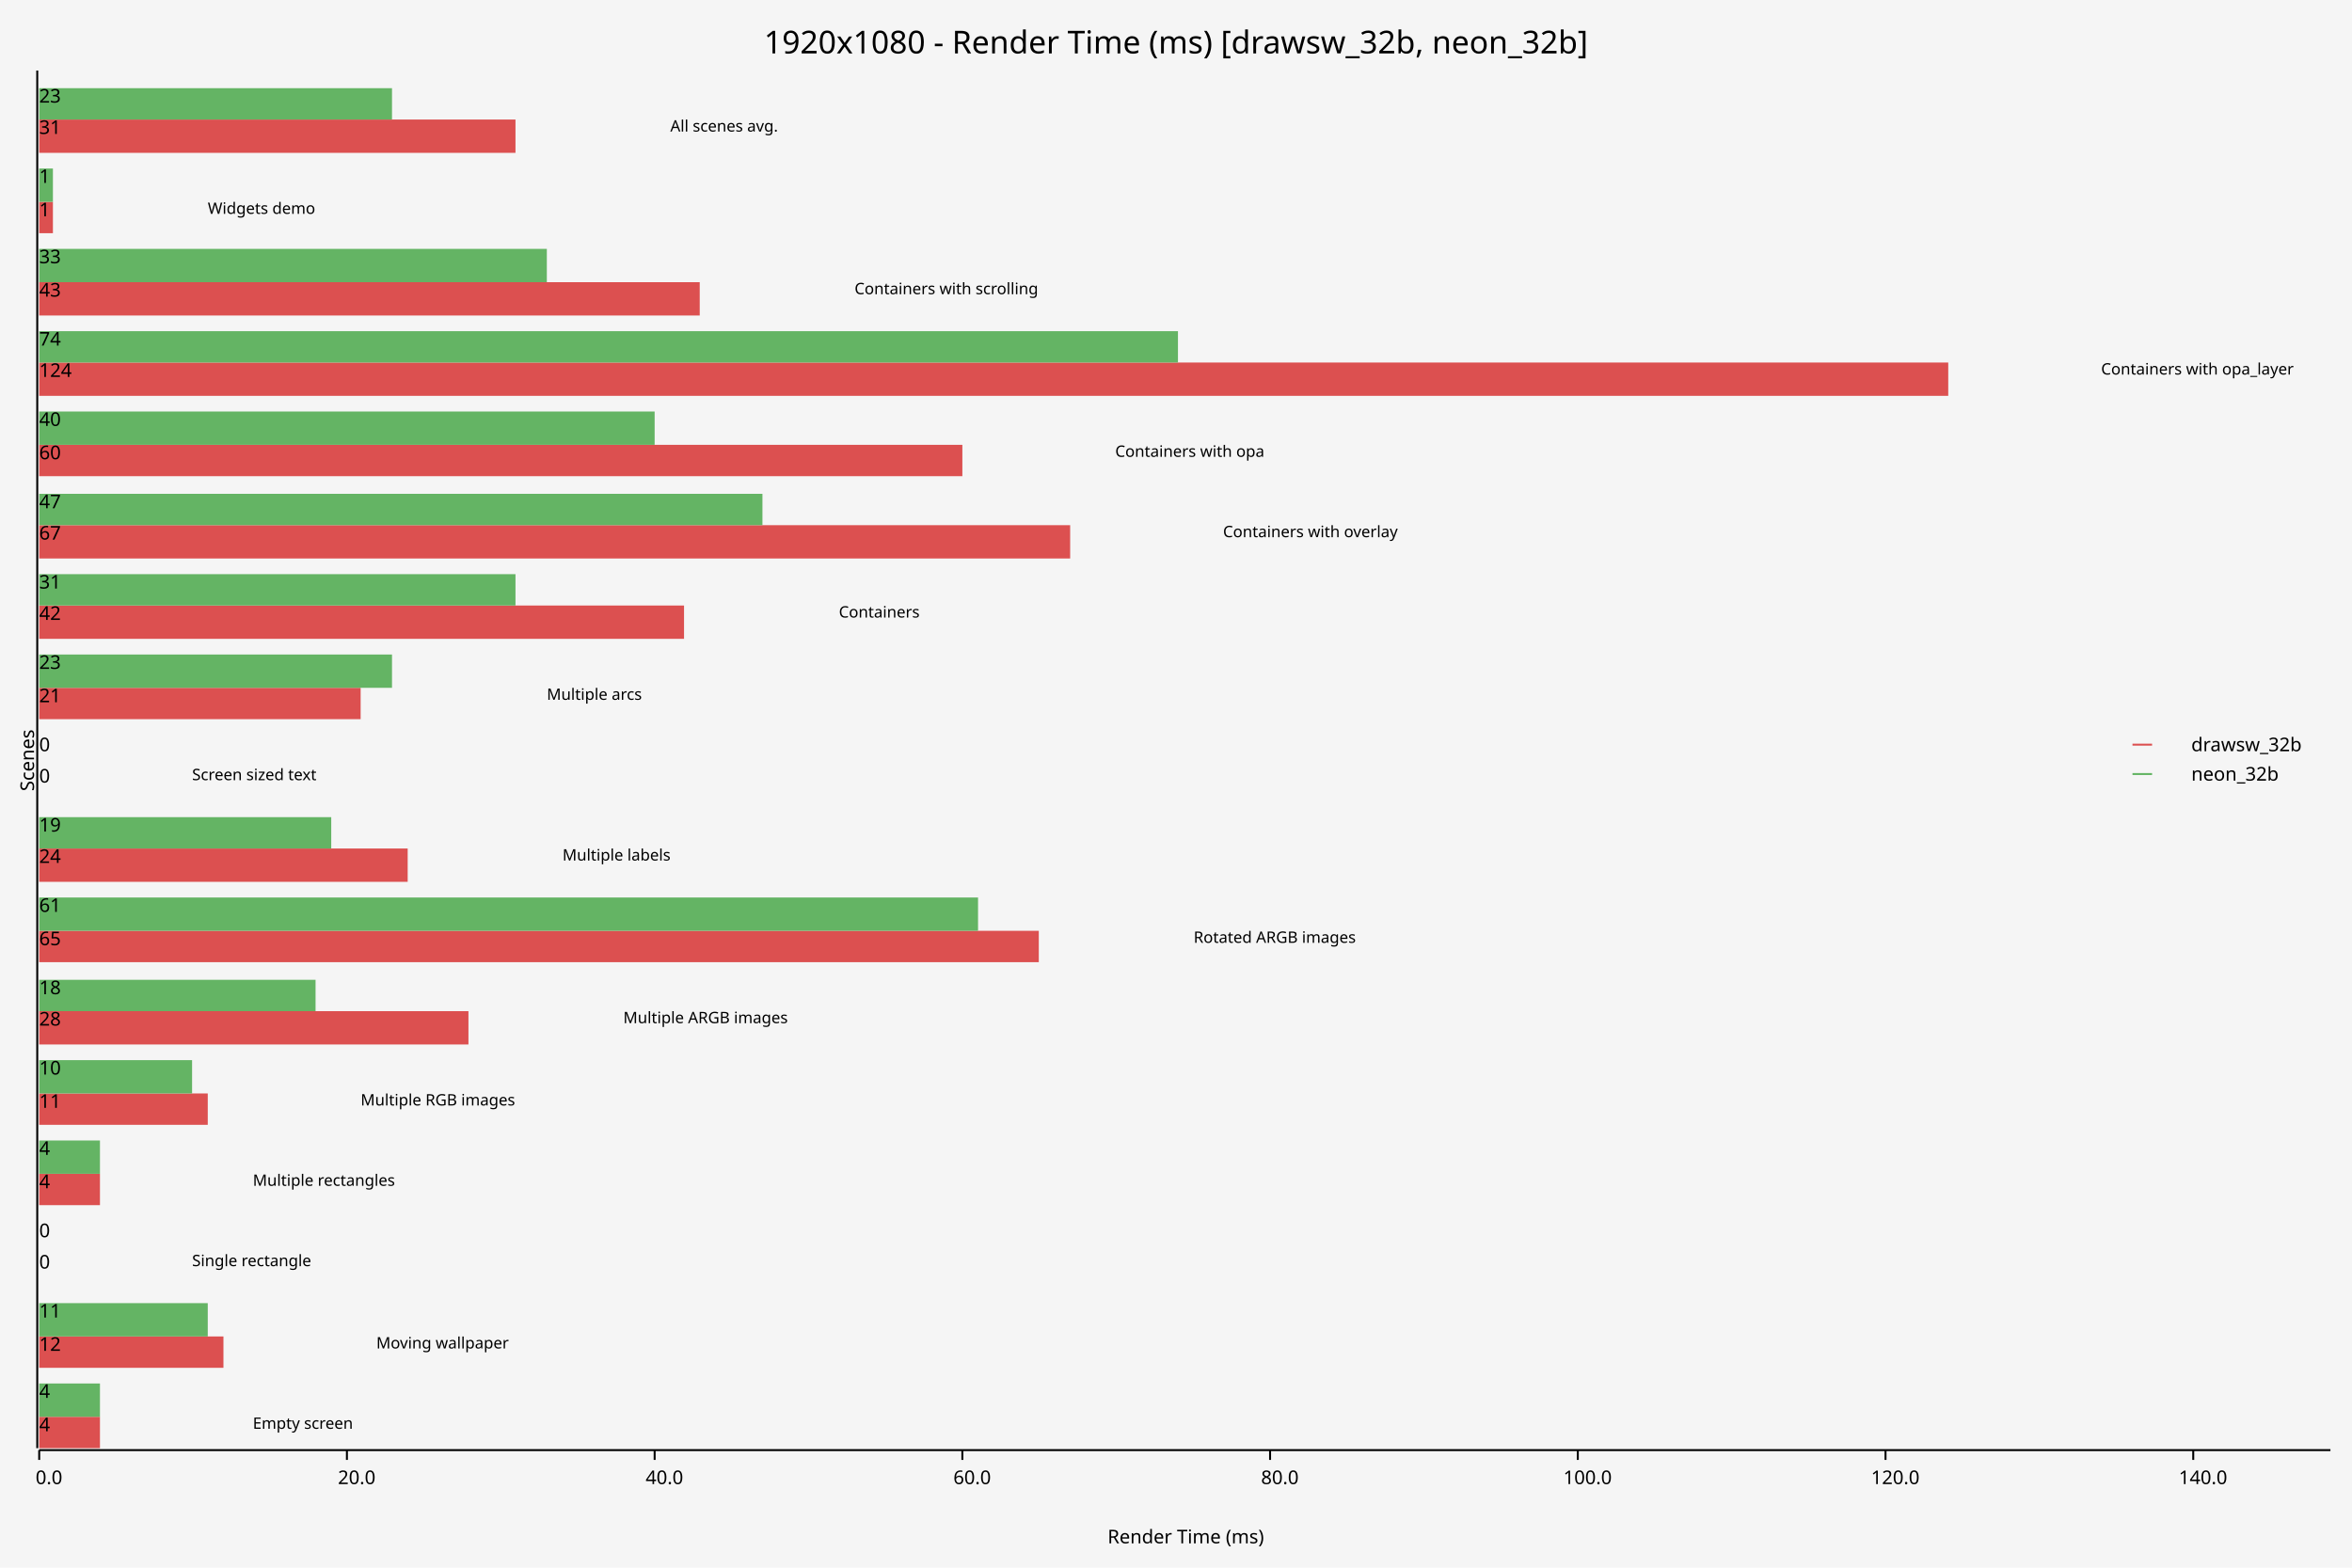
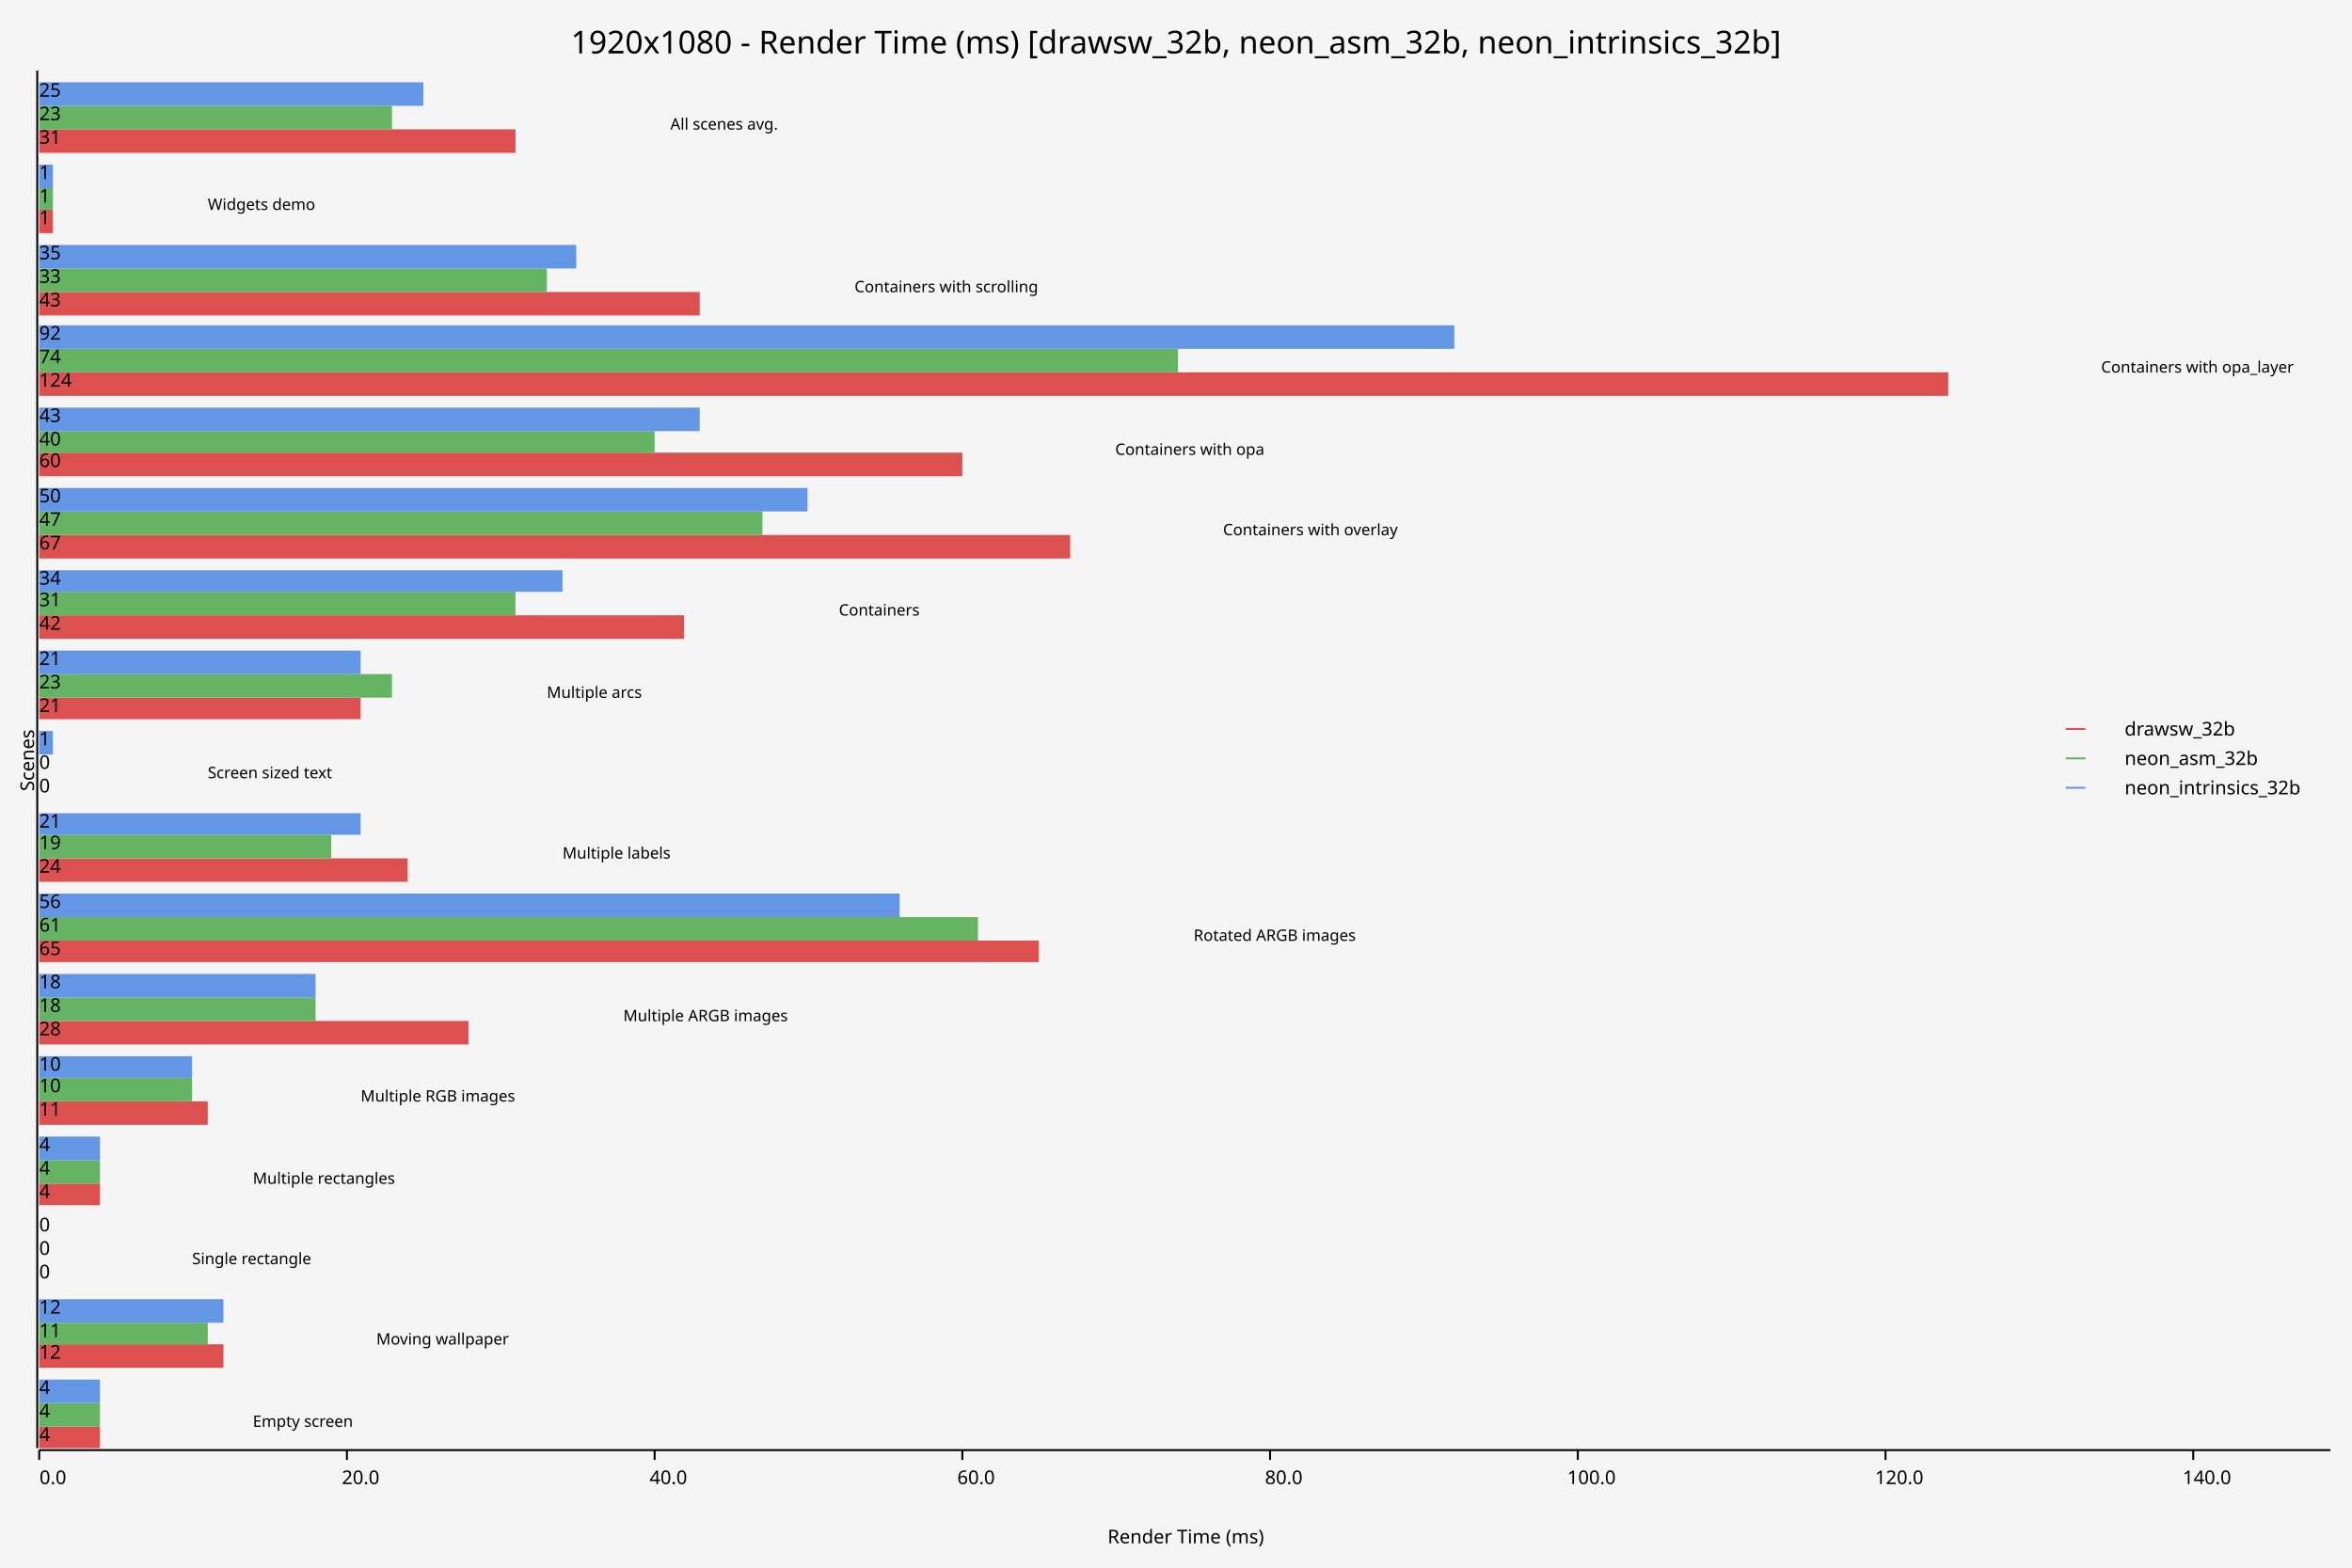
<svg xmlns="http://www.w3.org/2000/svg" width="1200" height="800" viewBox="0 0 1200 800">
  <rect x="0" y="0" width="1200" height="800" opacity="1" fill="#F5F5F5" stroke="none" />
  <text x="600" y="15" dy="0.76em" text-anchor="middle" font-family="sans-serif" font-size="16.129" opacity="1" fill="#000000">
- 1920x1080 - Render Time (ms) [drawsw_32b, neon_32b]
+ 1920x1080 - Render Time (ms) [drawsw_32b, neon_asm_32b, neon_intrinsics_32b]
</text>
  <text x="10" y="388" dy="0.76em" text-anchor="middle" font-family="sans-serif" font-size="9.677" opacity="1" fill="#000000" transform="rotate(270, 10, 388)">
Scenes
</text>
  <text x="605" y="790" dy="-0.5ex" text-anchor="middle" font-family="sans-serif" font-size="9.677" opacity="1" fill="#000000">
Render Time (ms)
</text>
  <polyline fill="none" opacity="1" stroke="#000000" stroke-width="1" points="19,36 19,739 " />
  <polyline fill="none" opacity="1" stroke="#000000" stroke-width="1" points="20,740 1189,740 " />
-   <text x="25" y="750" dy="0.76em" text-anchor="middle" font-family="sans-serif" font-size="9.677" opacity="1" fill="#000000">
+   <text x="27" y="750" dy="0.76em" text-anchor="middle" font-family="sans-serif" font-size="9.677" opacity="1" fill="#000000">
0.0
</text>
  <polyline fill="none" opacity="1" stroke="#000000" stroke-width="1" points="20,740 20,745 " />
-   <text x="182" y="750" dy="0.76em" text-anchor="middle" font-family="sans-serif" font-size="9.677" opacity="1" fill="#000000">
+   <text x="184" y="750" dy="0.76em" text-anchor="middle" font-family="sans-serif" font-size="9.677" opacity="1" fill="#000000">
20.0
</text>
  <polyline fill="none" opacity="1" stroke="#000000" stroke-width="1" points="177,740 177,745 " />
-   <text x="339" y="750" dy="0.76em" text-anchor="middle" font-family="sans-serif" font-size="9.677" opacity="1" fill="#000000">
+   <text x="341" y="750" dy="0.76em" text-anchor="middle" font-family="sans-serif" font-size="9.677" opacity="1" fill="#000000">
40.0
</text>
  <polyline fill="none" opacity="1" stroke="#000000" stroke-width="1" points="334,740 334,745 " />
-   <text x="496" y="750" dy="0.76em" text-anchor="middle" font-family="sans-serif" font-size="9.677" opacity="1" fill="#000000">
+   <text x="498" y="750" dy="0.76em" text-anchor="middle" font-family="sans-serif" font-size="9.677" opacity="1" fill="#000000">
60.0
</text>
  <polyline fill="none" opacity="1" stroke="#000000" stroke-width="1" points="491,740 491,745 " />
-   <text x="653" y="750" dy="0.76em" text-anchor="middle" font-family="sans-serif" font-size="9.677" opacity="1" fill="#000000">
+   <text x="655" y="750" dy="0.76em" text-anchor="middle" font-family="sans-serif" font-size="9.677" opacity="1" fill="#000000">
80.0
</text>
  <polyline fill="none" opacity="1" stroke="#000000" stroke-width="1" points="648,740 648,745 " />
-   <text x="810" y="750" dy="0.76em" text-anchor="middle" font-family="sans-serif" font-size="9.677" opacity="1" fill="#000000">
+   <text x="812" y="750" dy="0.76em" text-anchor="middle" font-family="sans-serif" font-size="9.677" opacity="1" fill="#000000">
100.0
</text>
  <polyline fill="none" opacity="1" stroke="#000000" stroke-width="1" points="805,740 805,745 " />
-   <text x="967" y="750" dy="0.76em" text-anchor="middle" font-family="sans-serif" font-size="9.677" opacity="1" fill="#000000">
+   <text x="969" y="750" dy="0.76em" text-anchor="middle" font-family="sans-serif" font-size="9.677" opacity="1" fill="#000000">
120.0
</text>
  <polyline fill="none" opacity="1" stroke="#000000" stroke-width="1" points="962,740 962,745 " />
-   <text x="1124" y="750" dy="0.76em" text-anchor="middle" font-family="sans-serif" font-size="9.677" opacity="1" fill="#000000">
+   <text x="1126" y="750" dy="0.76em" text-anchor="middle" font-family="sans-serif" font-size="9.677" opacity="1" fill="#000000">
140.0
</text>
  <polyline fill="none" opacity="1" stroke="#000000" stroke-width="1" points="1119,740 1119,745 " />
-   <rect x="20" y="723" width="31" height="16" opacity="1" fill="#DC5050" stroke="none" />
-   <rect x="20" y="682" width="94" height="16" opacity="1" fill="#DC5050" stroke="none" />
-   <rect x="20" y="640" width="0" height="17" opacity="1" fill="#DC5050" stroke="none" />
-   <rect x="20" y="599" width="31" height="16" opacity="1" fill="#DC5050" stroke="none" />
-   <rect x="20" y="558" width="86" height="16" opacity="1" fill="#DC5050" stroke="none" />
-   <rect x="20" y="516" width="219" height="17" opacity="1" fill="#DC5050" stroke="none" />
-   <rect x="20" y="475" width="510" height="16" opacity="1" fill="#DC5050" stroke="none" />
-   <rect x="20" y="433" width="188" height="17" opacity="1" fill="#DC5050" stroke="none" />
-   <rect x="20" y="392" width="0" height="17" opacity="1" fill="#DC5050" stroke="none" />
-   <rect x="20" y="351" width="164" height="16" opacity="1" fill="#DC5050" stroke="none" />
-   <rect x="20" y="309" width="329" height="17" opacity="1" fill="#DC5050" stroke="none" />
-   <rect x="20" y="268" width="526" height="17" opacity="1" fill="#DC5050" stroke="none" />
-   <rect x="20" y="227" width="471" height="16" opacity="1" fill="#DC5050" stroke="none" />
-   <rect x="20" y="185" width="974" height="17" opacity="1" fill="#DC5050" stroke="none" />
-   <rect x="20" y="144" width="337" height="17" opacity="1" fill="#DC5050" stroke="none" />
-   <rect x="20" y="103" width="7" height="16" opacity="1" fill="#DC5050" stroke="none" />
-   <rect x="20" y="61" width="243" height="17" opacity="1" fill="#DC5050" stroke="none" />
-   <text x="20" y="723" dy="0.76em" text-anchor="start" font-family="sans-serif" font-size="9.677" opacity="1" fill="#000000">
- 4
- </text>
-   <text x="20" y="682" dy="0.76em" text-anchor="start" font-family="sans-serif" font-size="9.677" opacity="1" fill="#000000">
+   <rect x="20" y="728" width="31" height="11" opacity="1" fill="#DC5050" stroke="none" />
+   <rect x="20" y="686" width="94" height="12" opacity="1" fill="#DC5050" stroke="none" />
+   <rect x="20" y="645" width="0" height="12" opacity="1" fill="#DC5050" stroke="none" />
+   <rect x="20" y="604" width="31" height="11" opacity="1" fill="#DC5050" stroke="none" />
+   <rect x="20" y="562" width="86" height="12" opacity="1" fill="#DC5050" stroke="none" />
+   <rect x="20" y="521" width="219" height="12" opacity="1" fill="#DC5050" stroke="none" />
+   <rect x="20" y="480" width="510" height="11" opacity="1" fill="#DC5050" stroke="none" />
+   <rect x="20" y="438" width="188" height="12" opacity="1" fill="#DC5050" stroke="none" />
+   <rect x="20" y="397" width="0" height="12" opacity="1" fill="#DC5050" stroke="none" />
+   <rect x="20" y="356" width="164" height="11" opacity="1" fill="#DC5050" stroke="none" />
+   <rect x="20" y="314" width="329" height="12" opacity="1" fill="#DC5050" stroke="none" />
+   <rect x="20" y="273" width="526" height="12" opacity="1" fill="#DC5050" stroke="none" />
+   <rect x="20" y="231" width="471" height="12" opacity="1" fill="#DC5050" stroke="none" />
+   <rect x="20" y="190" width="974" height="12" opacity="1" fill="#DC5050" stroke="none" />
+   <rect x="20" y="149" width="337" height="12" opacity="1" fill="#DC5050" stroke="none" />
+   <rect x="20" y="107" width="7" height="12" opacity="1" fill="#DC5050" stroke="none" />
+   <rect x="20" y="66" width="243" height="12" opacity="1" fill="#DC5050" stroke="none" />
+   <text x="20" y="728" dy="0.76em" text-anchor="start" font-family="sans-serif" font-size="9.677" opacity="1" fill="#000000">
+ 4
+ </text>
+   <text x="20" y="686" dy="0.76em" text-anchor="start" font-family="sans-serif" font-size="9.677" opacity="1" fill="#000000">
12
</text>
-   <text x="20" y="640" dy="0.76em" text-anchor="start" font-family="sans-serif" font-size="9.677" opacity="1" fill="#000000">
- 0
- </text>
-   <text x="20" y="599" dy="0.76em" text-anchor="start" font-family="sans-serif" font-size="9.677" opacity="1" fill="#000000">
- 4
- </text>
-   <text x="20" y="558" dy="0.76em" text-anchor="start" font-family="sans-serif" font-size="9.677" opacity="1" fill="#000000">
+   <text x="20" y="645" dy="0.76em" text-anchor="start" font-family="sans-serif" font-size="9.677" opacity="1" fill="#000000">
+ 0
+ </text>
+   <text x="20" y="604" dy="0.76em" text-anchor="start" font-family="sans-serif" font-size="9.677" opacity="1" fill="#000000">
+ 4
+ </text>
+   <text x="20" y="562" dy="0.76em" text-anchor="start" font-family="sans-serif" font-size="9.677" opacity="1" fill="#000000">
11
</text>
-   <text x="20" y="516" dy="0.76em" text-anchor="start" font-family="sans-serif" font-size="9.677" opacity="1" fill="#000000">
+   <text x="20" y="521" dy="0.76em" text-anchor="start" font-family="sans-serif" font-size="9.677" opacity="1" fill="#000000">
28
</text>
-   <text x="20" y="475" dy="0.76em" text-anchor="start" font-family="sans-serif" font-size="9.677" opacity="1" fill="#000000">
+   <text x="20" y="480" dy="0.76em" text-anchor="start" font-family="sans-serif" font-size="9.677" opacity="1" fill="#000000">
65
</text>
-   <text x="20" y="433" dy="0.76em" text-anchor="start" font-family="sans-serif" font-size="9.677" opacity="1" fill="#000000">
+   <text x="20" y="438" dy="0.76em" text-anchor="start" font-family="sans-serif" font-size="9.677" opacity="1" fill="#000000">
24
</text>
-   <text x="20" y="392" dy="0.76em" text-anchor="start" font-family="sans-serif" font-size="9.677" opacity="1" fill="#000000">
- 0
- </text>
-   <text x="20" y="351" dy="0.76em" text-anchor="start" font-family="sans-serif" font-size="9.677" opacity="1" fill="#000000">
+   <text x="20" y="397" dy="0.76em" text-anchor="start" font-family="sans-serif" font-size="9.677" opacity="1" fill="#000000">
+ 0
+ </text>
+   <text x="20" y="356" dy="0.76em" text-anchor="start" font-family="sans-serif" font-size="9.677" opacity="1" fill="#000000">
21
</text>
-   <text x="20" y="309" dy="0.76em" text-anchor="start" font-family="sans-serif" font-size="9.677" opacity="1" fill="#000000">
+   <text x="20" y="314" dy="0.76em" text-anchor="start" font-family="sans-serif" font-size="9.677" opacity="1" fill="#000000">
42
</text>
-   <text x="20" y="268" dy="0.76em" text-anchor="start" font-family="sans-serif" font-size="9.677" opacity="1" fill="#000000">
+   <text x="20" y="273" dy="0.76em" text-anchor="start" font-family="sans-serif" font-size="9.677" opacity="1" fill="#000000">
67
</text>
-   <text x="20" y="227" dy="0.76em" text-anchor="start" font-family="sans-serif" font-size="9.677" opacity="1" fill="#000000">
+   <text x="20" y="231" dy="0.76em" text-anchor="start" font-family="sans-serif" font-size="9.677" opacity="1" fill="#000000">
60
</text>
-   <text x="20" y="185" dy="0.76em" text-anchor="start" font-family="sans-serif" font-size="9.677" opacity="1" fill="#000000">
+   <text x="20" y="190" dy="0.76em" text-anchor="start" font-family="sans-serif" font-size="9.677" opacity="1" fill="#000000">
124
</text>
-   <text x="20" y="144" dy="0.76em" text-anchor="start" font-family="sans-serif" font-size="9.677" opacity="1" fill="#000000">
+   <text x="20" y="149" dy="0.76em" text-anchor="start" font-family="sans-serif" font-size="9.677" opacity="1" fill="#000000">
43
</text>
-   <text x="20" y="103" dy="0.76em" text-anchor="start" font-family="sans-serif" font-size="9.677" opacity="1" fill="#000000">
+   <text x="20" y="107" dy="0.76em" text-anchor="start" font-family="sans-serif" font-size="9.677" opacity="1" fill="#000000">
1
</text>
-   <text x="20" y="61" dy="0.76em" text-anchor="start" font-family="sans-serif" font-size="9.677" opacity="1" fill="#000000">
+   <text x="20" y="66" dy="0.76em" text-anchor="start" font-family="sans-serif" font-size="9.677" opacity="1" fill="#000000">
31
</text>
-   <rect x="20" y="706" width="31" height="17" opacity="1" fill="#64B464" stroke="none" />
-   <rect x="20" y="665" width="86" height="17" opacity="1" fill="#64B464" stroke="none" />
-   <rect x="20" y="624" width="0" height="16" opacity="1" fill="#64B464" stroke="none" />
-   <rect x="20" y="582" width="31" height="17" opacity="1" fill="#64B464" stroke="none" />
-   <rect x="20" y="541" width="78" height="17" opacity="1" fill="#64B464" stroke="none" />
-   <rect x="20" y="500" width="141" height="16" opacity="1" fill="#64B464" stroke="none" />
-   <rect x="20" y="458" width="479" height="17" opacity="1" fill="#64B464" stroke="none" />
-   <rect x="20" y="417" width="149" height="16" opacity="1" fill="#64B464" stroke="none" />
-   <rect x="20" y="376" width="0" height="16" opacity="1" fill="#64B464" stroke="none" />
-   <rect x="20" y="334" width="180" height="17" opacity="1" fill="#64B464" stroke="none" />
-   <rect x="20" y="293" width="243" height="16" opacity="1" fill="#64B464" stroke="none" />
-   <rect x="20" y="252" width="369" height="16" opacity="1" fill="#64B464" stroke="none" />
-   <rect x="20" y="210" width="314" height="17" opacity="1" fill="#64B464" stroke="none" />
-   <rect x="20" y="169" width="581" height="16" opacity="1" fill="#64B464" stroke="none" />
-   <rect x="20" y="127" width="259" height="17" opacity="1" fill="#64B464" stroke="none" />
-   <rect x="20" y="86" width="7" height="17" opacity="1" fill="#64B464" stroke="none" />
-   <rect x="20" y="45" width="180" height="16" opacity="1" fill="#64B464" stroke="none" />
-   <text x="20" y="706" dy="0.76em" text-anchor="start" font-family="sans-serif" font-size="9.677" opacity="1" fill="#000000">
- 4
- </text>
-   <text x="20" y="665" dy="0.76em" text-anchor="start" font-family="sans-serif" font-size="9.677" opacity="1" fill="#000000">
+   <rect x="20" y="716" width="31" height="12" opacity="1" fill="#64B464" stroke="none" />
+   <rect x="20" y="675" width="86" height="11" opacity="1" fill="#64B464" stroke="none" />
+   <rect x="20" y="633" width="0" height="12" opacity="1" fill="#64B464" stroke="none" />
+   <rect x="20" y="592" width="31" height="12" opacity="1" fill="#64B464" stroke="none" />
+   <rect x="20" y="550" width="78" height="12" opacity="1" fill="#64B464" stroke="none" />
+   <rect x="20" y="509" width="141" height="12" opacity="1" fill="#64B464" stroke="none" />
+   <rect x="20" y="468" width="479" height="12" opacity="1" fill="#64B464" stroke="none" />
+   <rect x="20" y="426" width="149" height="12" opacity="1" fill="#64B464" stroke="none" />
+   <rect x="20" y="385" width="0" height="12" opacity="1" fill="#64B464" stroke="none" />
+   <rect x="20" y="344" width="180" height="12" opacity="1" fill="#64B464" stroke="none" />
+   <rect x="20" y="302" width="243" height="12" opacity="1" fill="#64B464" stroke="none" />
+   <rect x="20" y="261" width="369" height="12" opacity="1" fill="#64B464" stroke="none" />
+   <rect x="20" y="220" width="314" height="11" opacity="1" fill="#64B464" stroke="none" />
+   <rect x="20" y="178" width="581" height="12" opacity="1" fill="#64B464" stroke="none" />
+   <rect x="20" y="137" width="259" height="12" opacity="1" fill="#64B464" stroke="none" />
+   <rect x="20" y="96" width="7" height="11" opacity="1" fill="#64B464" stroke="none" />
+   <rect x="20" y="54" width="180" height="12" opacity="1" fill="#64B464" stroke="none" />
+   <text x="20" y="716" dy="0.76em" text-anchor="start" font-family="sans-serif" font-size="9.677" opacity="1" fill="#000000">
+ 4
+ </text>
+   <text x="20" y="675" dy="0.76em" text-anchor="start" font-family="sans-serif" font-size="9.677" opacity="1" fill="#000000">
11
</text>
-   <text x="20" y="624" dy="0.76em" text-anchor="start" font-family="sans-serif" font-size="9.677" opacity="1" fill="#000000">
- 0
- </text>
-   <text x="20" y="582" dy="0.76em" text-anchor="start" font-family="sans-serif" font-size="9.677" opacity="1" fill="#000000">
- 4
- </text>
-   <text x="20" y="541" dy="0.76em" text-anchor="start" font-family="sans-serif" font-size="9.677" opacity="1" fill="#000000">
+   <text x="20" y="633" dy="0.76em" text-anchor="start" font-family="sans-serif" font-size="9.677" opacity="1" fill="#000000">
+ 0
+ </text>
+   <text x="20" y="592" dy="0.76em" text-anchor="start" font-family="sans-serif" font-size="9.677" opacity="1" fill="#000000">
+ 4
+ </text>
+   <text x="20" y="550" dy="0.76em" text-anchor="start" font-family="sans-serif" font-size="9.677" opacity="1" fill="#000000">
10
</text>
-   <text x="20" y="500" dy="0.76em" text-anchor="start" font-family="sans-serif" font-size="9.677" opacity="1" fill="#000000">
+   <text x="20" y="509" dy="0.76em" text-anchor="start" font-family="sans-serif" font-size="9.677" opacity="1" fill="#000000">
18
</text>
-   <text x="20" y="458" dy="0.76em" text-anchor="start" font-family="sans-serif" font-size="9.677" opacity="1" fill="#000000">
+   <text x="20" y="468" dy="0.76em" text-anchor="start" font-family="sans-serif" font-size="9.677" opacity="1" fill="#000000">
61
</text>
-   <text x="20" y="417" dy="0.76em" text-anchor="start" font-family="sans-serif" font-size="9.677" opacity="1" fill="#000000">
+   <text x="20" y="426" dy="0.76em" text-anchor="start" font-family="sans-serif" font-size="9.677" opacity="1" fill="#000000">
19
</text>
-   <text x="20" y="376" dy="0.76em" text-anchor="start" font-family="sans-serif" font-size="9.677" opacity="1" fill="#000000">
- 0
- </text>
-   <text x="20" y="334" dy="0.76em" text-anchor="start" font-family="sans-serif" font-size="9.677" opacity="1" fill="#000000">
+   <text x="20" y="385" dy="0.76em" text-anchor="start" font-family="sans-serif" font-size="9.677" opacity="1" fill="#000000">
+ 0
+ </text>
+   <text x="20" y="344" dy="0.76em" text-anchor="start" font-family="sans-serif" font-size="9.677" opacity="1" fill="#000000">
23
</text>
-   <text x="20" y="293" dy="0.76em" text-anchor="start" font-family="sans-serif" font-size="9.677" opacity="1" fill="#000000">
+   <text x="20" y="302" dy="0.76em" text-anchor="start" font-family="sans-serif" font-size="9.677" opacity="1" fill="#000000">
31
</text>
-   <text x="20" y="252" dy="0.76em" text-anchor="start" font-family="sans-serif" font-size="9.677" opacity="1" fill="#000000">
+   <text x="20" y="261" dy="0.76em" text-anchor="start" font-family="sans-serif" font-size="9.677" opacity="1" fill="#000000">
47
</text>
-   <text x="20" y="210" dy="0.76em" text-anchor="start" font-family="sans-serif" font-size="9.677" opacity="1" fill="#000000">
+   <text x="20" y="220" dy="0.76em" text-anchor="start" font-family="sans-serif" font-size="9.677" opacity="1" fill="#000000">
40
</text>
-   <text x="20" y="169" dy="0.76em" text-anchor="start" font-family="sans-serif" font-size="9.677" opacity="1" fill="#000000">
+   <text x="20" y="178" dy="0.76em" text-anchor="start" font-family="sans-serif" font-size="9.677" opacity="1" fill="#000000">
74
</text>
-   <text x="20" y="127" dy="0.76em" text-anchor="start" font-family="sans-serif" font-size="9.677" opacity="1" fill="#000000">
+   <text x="20" y="137" dy="0.76em" text-anchor="start" font-family="sans-serif" font-size="9.677" opacity="1" fill="#000000">
33
</text>
-   <text x="20" y="86" dy="0.76em" text-anchor="start" font-family="sans-serif" font-size="9.677" opacity="1" fill="#000000">
+   <text x="20" y="96" dy="0.76em" text-anchor="start" font-family="sans-serif" font-size="9.677" opacity="1" fill="#000000">
1
</text>
-   <text x="20" y="45" dy="0.76em" text-anchor="start" font-family="sans-serif" font-size="9.677" opacity="1" fill="#000000">
+   <text x="20" y="54" dy="0.76em" text-anchor="start" font-family="sans-serif" font-size="9.677" opacity="1" fill="#000000">
23
</text>
-   <text x="129" y="723" dy="0.76em" text-anchor="start" font-family="sans-serif" font-size="8.065" opacity="1" fill="#000000">
+   <rect x="20" y="704" width="31" height="12" opacity="1" fill="#6496E6" stroke="none" />
+   <rect x="20" y="663" width="94" height="12" opacity="1" fill="#6496E6" stroke="none" />
+   <rect x="20" y="621" width="0" height="12" opacity="1" fill="#6496E6" stroke="none" />
+   <rect x="20" y="580" width="31" height="12" opacity="1" fill="#6496E6" stroke="none" />
+   <rect x="20" y="539" width="78" height="11" opacity="1" fill="#6496E6" stroke="none" />
+   <rect x="20" y="497" width="141" height="12" opacity="1" fill="#6496E6" stroke="none" />
+   <rect x="20" y="456" width="439" height="12" opacity="1" fill="#6496E6" stroke="none" />
+   <rect x="20" y="415" width="164" height="11" opacity="1" fill="#6496E6" stroke="none" />
+   <rect x="20" y="373" width="7" height="12" opacity="1" fill="#6496E6" stroke="none" />
+   <rect x="20" y="332" width="164" height="12" opacity="1" fill="#6496E6" stroke="none" />
+   <rect x="20" y="291" width="267" height="11" opacity="1" fill="#6496E6" stroke="none" />
+   <rect x="20" y="249" width="392" height="12" opacity="1" fill="#6496E6" stroke="none" />
+   <rect x="20" y="208" width="337" height="12" opacity="1" fill="#6496E6" stroke="none" />
+   <rect x="20" y="166" width="722" height="12" opacity="1" fill="#6496E6" stroke="none" />
+   <rect x="20" y="125" width="274" height="12" opacity="1" fill="#6496E6" stroke="none" />
+   <rect x="20" y="84" width="7" height="12" opacity="1" fill="#6496E6" stroke="none" />
+   <rect x="20" y="42" width="196" height="12" opacity="1" fill="#6496E6" stroke="none" />
+   <text x="20" y="704" dy="0.76em" text-anchor="start" font-family="sans-serif" font-size="9.677" opacity="1" fill="#000000">
+ 4
+ </text>
+   <text x="20" y="663" dy="0.76em" text-anchor="start" font-family="sans-serif" font-size="9.677" opacity="1" fill="#000000">
+ 12
+ </text>
+   <text x="20" y="621" dy="0.76em" text-anchor="start" font-family="sans-serif" font-size="9.677" opacity="1" fill="#000000">
+ 0
+ </text>
+   <text x="20" y="580" dy="0.76em" text-anchor="start" font-family="sans-serif" font-size="9.677" opacity="1" fill="#000000">
+ 4
+ </text>
+   <text x="20" y="539" dy="0.76em" text-anchor="start" font-family="sans-serif" font-size="9.677" opacity="1" fill="#000000">
+ 10
+ </text>
+   <text x="20" y="497" dy="0.76em" text-anchor="start" font-family="sans-serif" font-size="9.677" opacity="1" fill="#000000">
+ 18
+ </text>
+   <text x="20" y="456" dy="0.76em" text-anchor="start" font-family="sans-serif" font-size="9.677" opacity="1" fill="#000000">
+ 56
+ </text>
+   <text x="20" y="415" dy="0.76em" text-anchor="start" font-family="sans-serif" font-size="9.677" opacity="1" fill="#000000">
+ 21
+ </text>
+   <text x="20" y="373" dy="0.76em" text-anchor="start" font-family="sans-serif" font-size="9.677" opacity="1" fill="#000000">
+ 1
+ </text>
+   <text x="20" y="332" dy="0.76em" text-anchor="start" font-family="sans-serif" font-size="9.677" opacity="1" fill="#000000">
+ 21
+ </text>
+   <text x="20" y="291" dy="0.76em" text-anchor="start" font-family="sans-serif" font-size="9.677" opacity="1" fill="#000000">
+ 34
+ </text>
+   <text x="20" y="249" dy="0.76em" text-anchor="start" font-family="sans-serif" font-size="9.677" opacity="1" fill="#000000">
+ 50
+ </text>
+   <text x="20" y="208" dy="0.76em" text-anchor="start" font-family="sans-serif" font-size="9.677" opacity="1" fill="#000000">
+ 43
+ </text>
+   <text x="20" y="166" dy="0.76em" text-anchor="start" font-family="sans-serif" font-size="9.677" opacity="1" fill="#000000">
+ 92
+ </text>
+   <text x="20" y="125" dy="0.76em" text-anchor="start" font-family="sans-serif" font-size="9.677" opacity="1" fill="#000000">
+ 35
+ </text>
+   <text x="20" y="84" dy="0.76em" text-anchor="start" font-family="sans-serif" font-size="9.677" opacity="1" fill="#000000">
+ 1
+ </text>
+   <text x="20" y="42" dy="0.76em" text-anchor="start" font-family="sans-serif" font-size="9.677" opacity="1" fill="#000000">
+ 25
+ </text>
+   <text x="129" y="722" dy="0.76em" text-anchor="start" font-family="sans-serif" font-size="8.065" opacity="1" fill="#000000">
Empty screen
</text>
-   <text x="192" y="682" dy="0.76em" text-anchor="start" font-family="sans-serif" font-size="8.065" opacity="1" fill="#000000">
+   <text x="192" y="680" dy="0.76em" text-anchor="start" font-family="sans-serif" font-size="8.065" opacity="1" fill="#000000">
Moving wallpaper
</text>
-   <text x="98" y="640" dy="0.76em" text-anchor="start" font-family="sans-serif" font-size="8.065" opacity="1" fill="#000000">
+   <text x="98" y="639" dy="0.76em" text-anchor="start" font-family="sans-serif" font-size="8.065" opacity="1" fill="#000000">
Single rectangle
</text>
-   <text x="129" y="599" dy="0.76em" text-anchor="start" font-family="sans-serif" font-size="8.065" opacity="1" fill="#000000">
+   <text x="129" y="598" dy="0.76em" text-anchor="start" font-family="sans-serif" font-size="8.065" opacity="1" fill="#000000">
Multiple rectangles
</text>
-   <text x="184" y="558" dy="0.76em" text-anchor="start" font-family="sans-serif" font-size="8.065" opacity="1" fill="#000000">
+   <text x="184" y="556" dy="0.76em" text-anchor="start" font-family="sans-serif" font-size="8.065" opacity="1" fill="#000000">
Multiple RGB images
</text>
-   <text x="318" y="516" dy="0.76em" text-anchor="start" font-family="sans-serif" font-size="8.065" opacity="1" fill="#000000">
+   <text x="318" y="515" dy="0.76em" text-anchor="start" font-family="sans-serif" font-size="8.065" opacity="1" fill="#000000">
Multiple ARGB images
</text>
-   <text x="609" y="475" dy="0.76em" text-anchor="start" font-family="sans-serif" font-size="8.065" opacity="1" fill="#000000">
+   <text x="609" y="474" dy="0.76em" text-anchor="start" font-family="sans-serif" font-size="8.065" opacity="1" fill="#000000">
Rotated ARGB images
</text>
-   <text x="287" y="433" dy="0.76em" text-anchor="start" font-family="sans-serif" font-size="8.065" opacity="1" fill="#000000">
+   <text x="287" y="432" dy="0.76em" text-anchor="start" font-family="sans-serif" font-size="8.065" opacity="1" fill="#000000">
Multiple labels
</text>
-   <text x="98" y="392" dy="0.76em" text-anchor="start" font-family="sans-serif" font-size="8.065" opacity="1" fill="#000000">
+   <text x="106" y="391" dy="0.76em" text-anchor="start" font-family="sans-serif" font-size="8.065" opacity="1" fill="#000000">
Screen sized text
</text>
-   <text x="279" y="351" dy="0.76em" text-anchor="start" font-family="sans-serif" font-size="8.065" opacity="1" fill="#000000">
+   <text x="279" y="350" dy="0.76em" text-anchor="start" font-family="sans-serif" font-size="8.065" opacity="1" fill="#000000">
Multiple arcs
</text>
-   <text x="428" y="309" dy="0.76em" text-anchor="start" font-family="sans-serif" font-size="8.065" opacity="1" fill="#000000">
+   <text x="428" y="308" dy="0.76em" text-anchor="start" font-family="sans-serif" font-size="8.065" opacity="1" fill="#000000">
Containers
</text>
-   <text x="624" y="268" dy="0.76em" text-anchor="start" font-family="sans-serif" font-size="8.065" opacity="1" fill="#000000">
+   <text x="624" y="267" dy="0.76em" text-anchor="start" font-family="sans-serif" font-size="8.065" opacity="1" fill="#000000">
Containers with overlay
</text>
-   <text x="569" y="227" dy="0.76em" text-anchor="start" font-family="sans-serif" font-size="8.065" opacity="1" fill="#000000">
+   <text x="569" y="226" dy="0.76em" text-anchor="start" font-family="sans-serif" font-size="8.065" opacity="1" fill="#000000">
Containers with opa
</text>
-   <text x="1072" y="185" dy="0.76em" text-anchor="start" font-family="sans-serif" font-size="8.065" opacity="1" fill="#000000">
+   <text x="1072" y="184" dy="0.76em" text-anchor="start" font-family="sans-serif" font-size="8.065" opacity="1" fill="#000000">
Containers with opa_layer
</text>
-   <text x="436" y="144" dy="0.76em" text-anchor="start" font-family="sans-serif" font-size="8.065" opacity="1" fill="#000000">
+   <text x="436" y="143" dy="0.76em" text-anchor="start" font-family="sans-serif" font-size="8.065" opacity="1" fill="#000000">
Containers with scrolling
</text>
-   <text x="106" y="103" dy="0.76em" text-anchor="start" font-family="sans-serif" font-size="8.065" opacity="1" fill="#000000">
+   <text x="106" y="101" dy="0.76em" text-anchor="start" font-family="sans-serif" font-size="8.065" opacity="1" fill="#000000">
Widgets demo
</text>
-   <text x="342" y="61" dy="0.76em" text-anchor="start" font-family="sans-serif" font-size="8.065" opacity="1" fill="#000000">
+   <text x="342" y="60" dy="0.76em" text-anchor="start" font-family="sans-serif" font-size="8.065" opacity="1" fill="#000000">
All scenes avg.
</text>
-   <text x="1118" y="376" dy="0.76em" text-anchor="start" font-family="sans-serif" font-size="9.677" opacity="1" fill="#000000">
+   <text x="1084" y="368" dy="0.76em" text-anchor="start" font-family="sans-serif" font-size="9.677" opacity="1" fill="#000000">
drawsw_32b
</text>
-   <text x="1118" y="391" dy="0.76em" text-anchor="start" font-family="sans-serif" font-size="9.677" opacity="1" fill="#000000">
- neon_32b
- </text>
-   <polyline fill="none" opacity="1" stroke="#DC5050" stroke-width="1" points="1088,380 1098,380 " />
-   <polyline fill="none" opacity="1" stroke="#64B464" stroke-width="1" points="1088,395 1098,395 " />
+   <text x="1084" y="383" dy="0.76em" text-anchor="start" font-family="sans-serif" font-size="9.677" opacity="1" fill="#000000">
+ neon_asm_32b
+ </text>
+   <text x="1084" y="398" dy="0.76em" text-anchor="start" font-family="sans-serif" font-size="9.677" opacity="1" fill="#000000">
+ neon_intrinsics_32b
+ </text>
+   <polyline fill="none" opacity="1" stroke="#DC5050" stroke-width="1" points="1054,372 1064,372 " />
+   <polyline fill="none" opacity="1" stroke="#64B464" stroke-width="1" points="1054,387 1064,387 " />
+   <polyline fill="none" opacity="1" stroke="#6496E6" stroke-width="1" points="1054,402 1064,402 " />
</svg>
